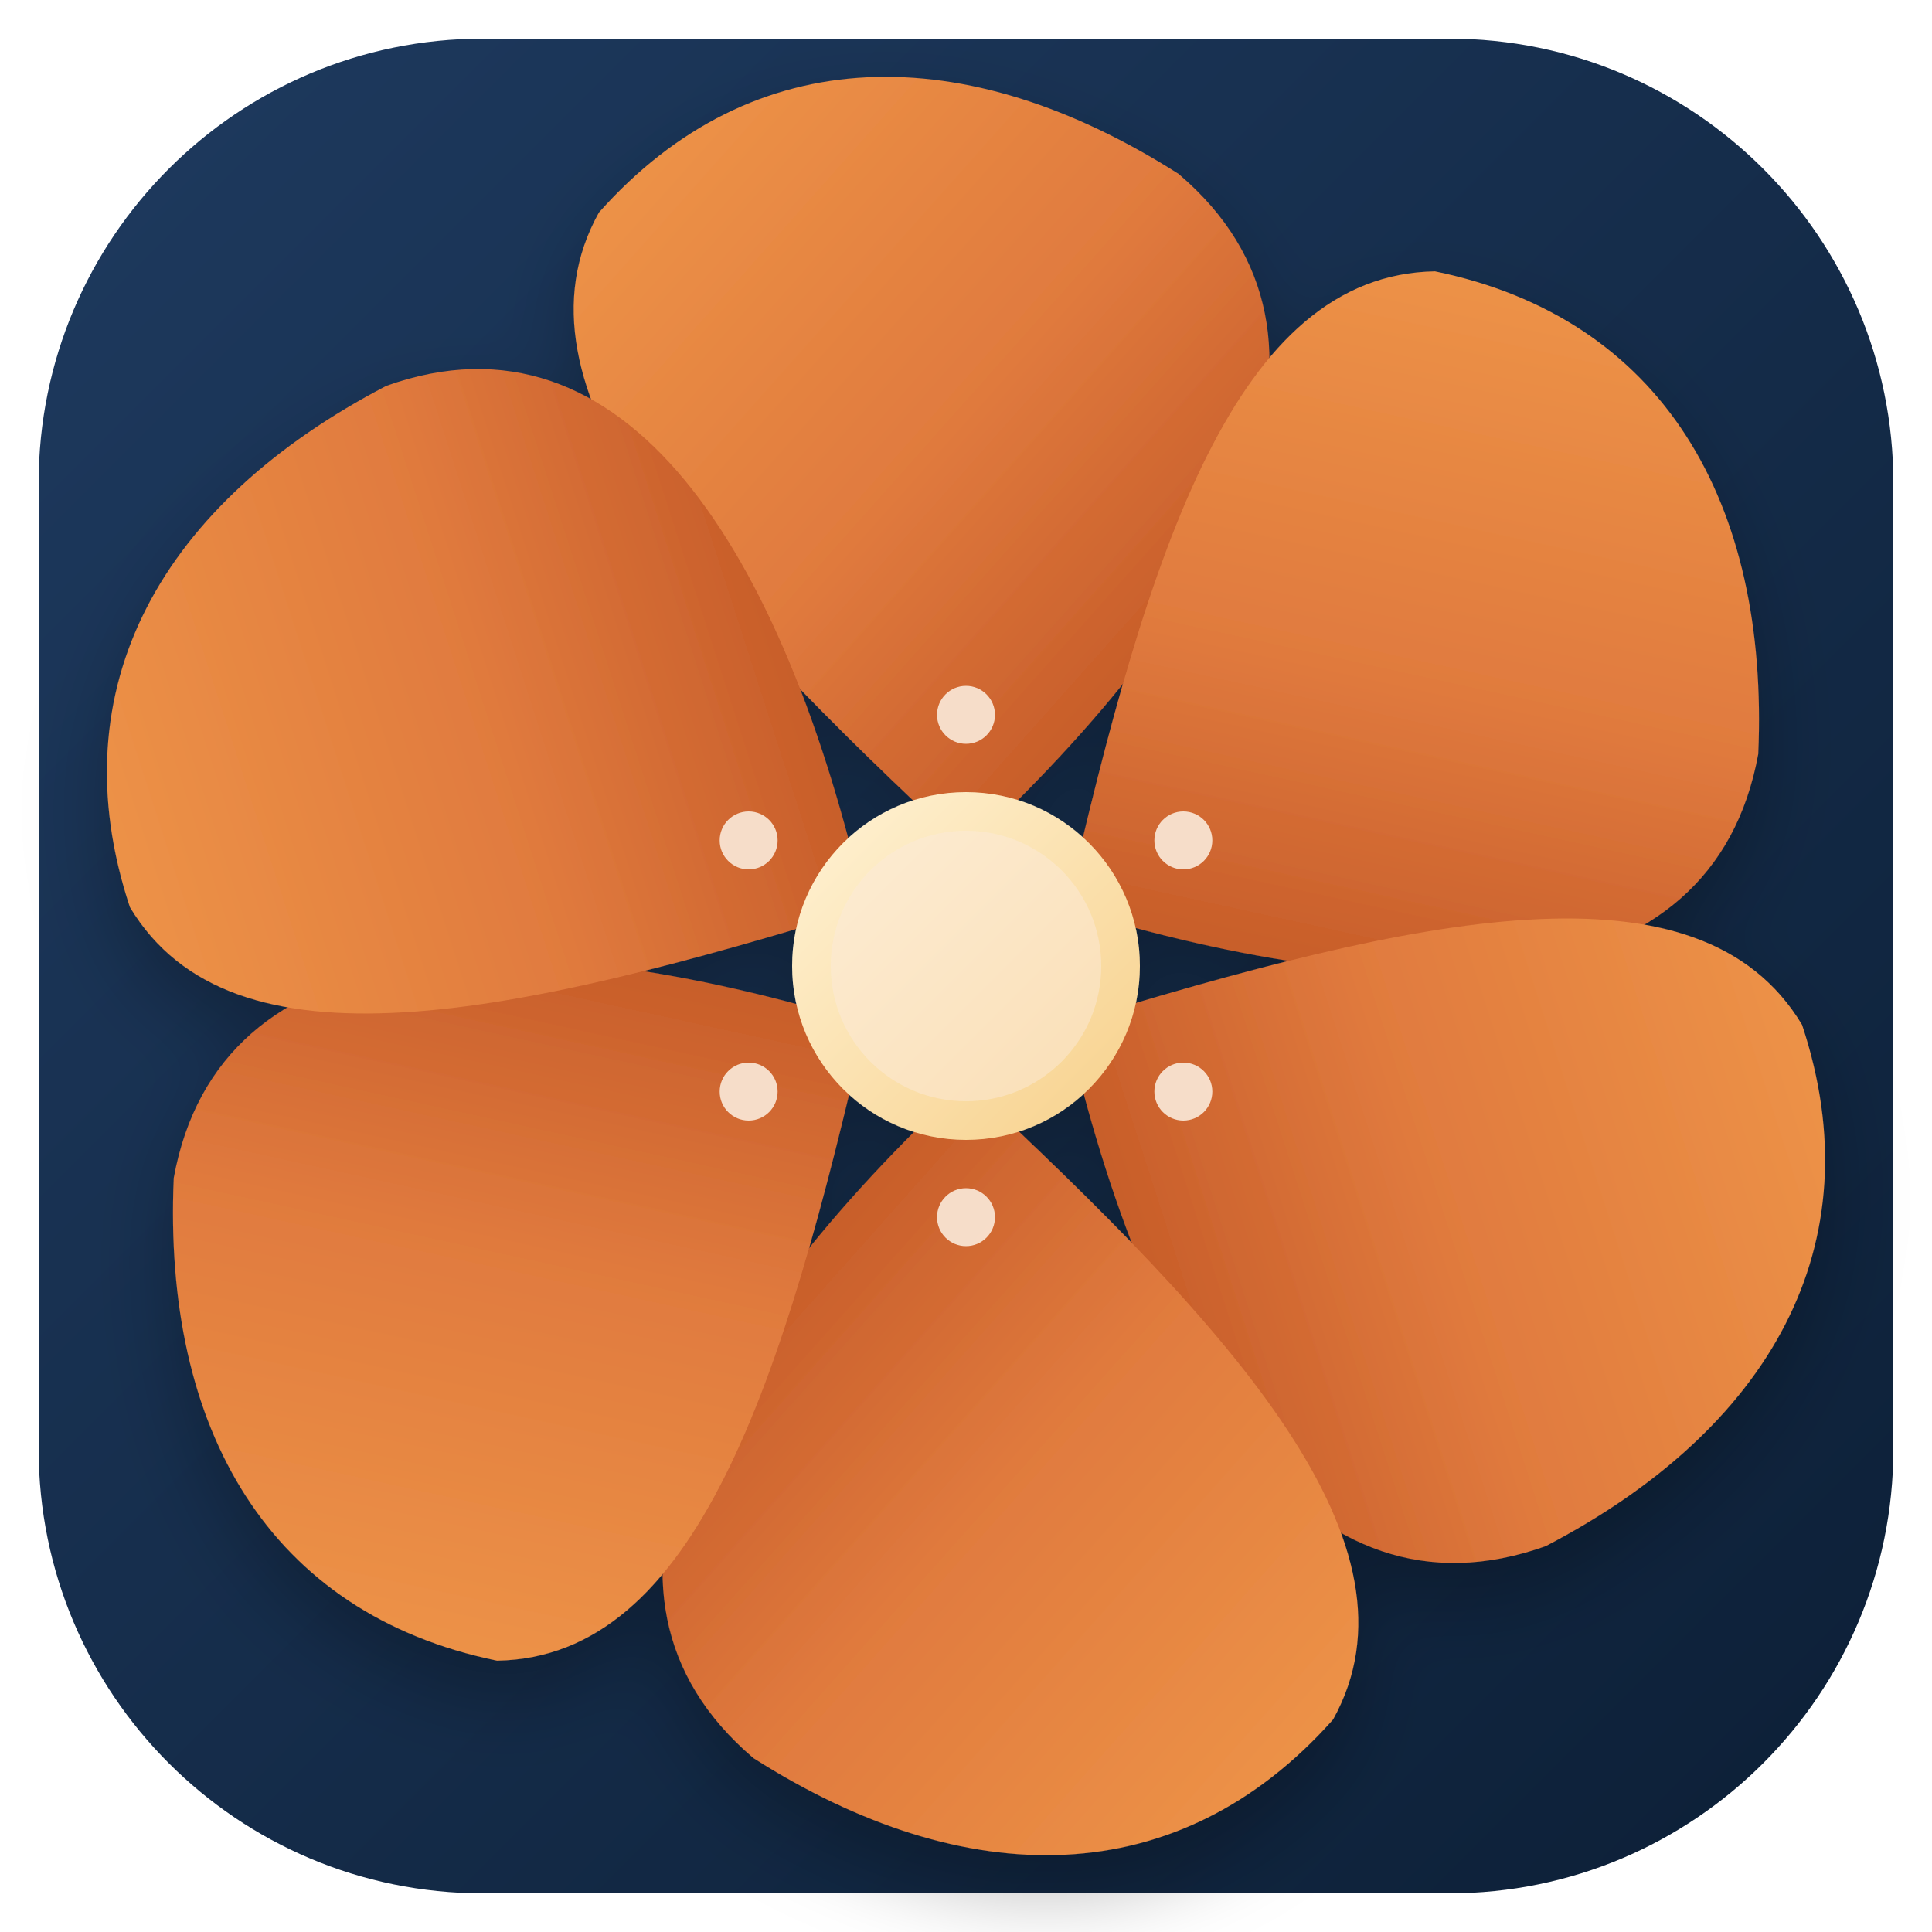
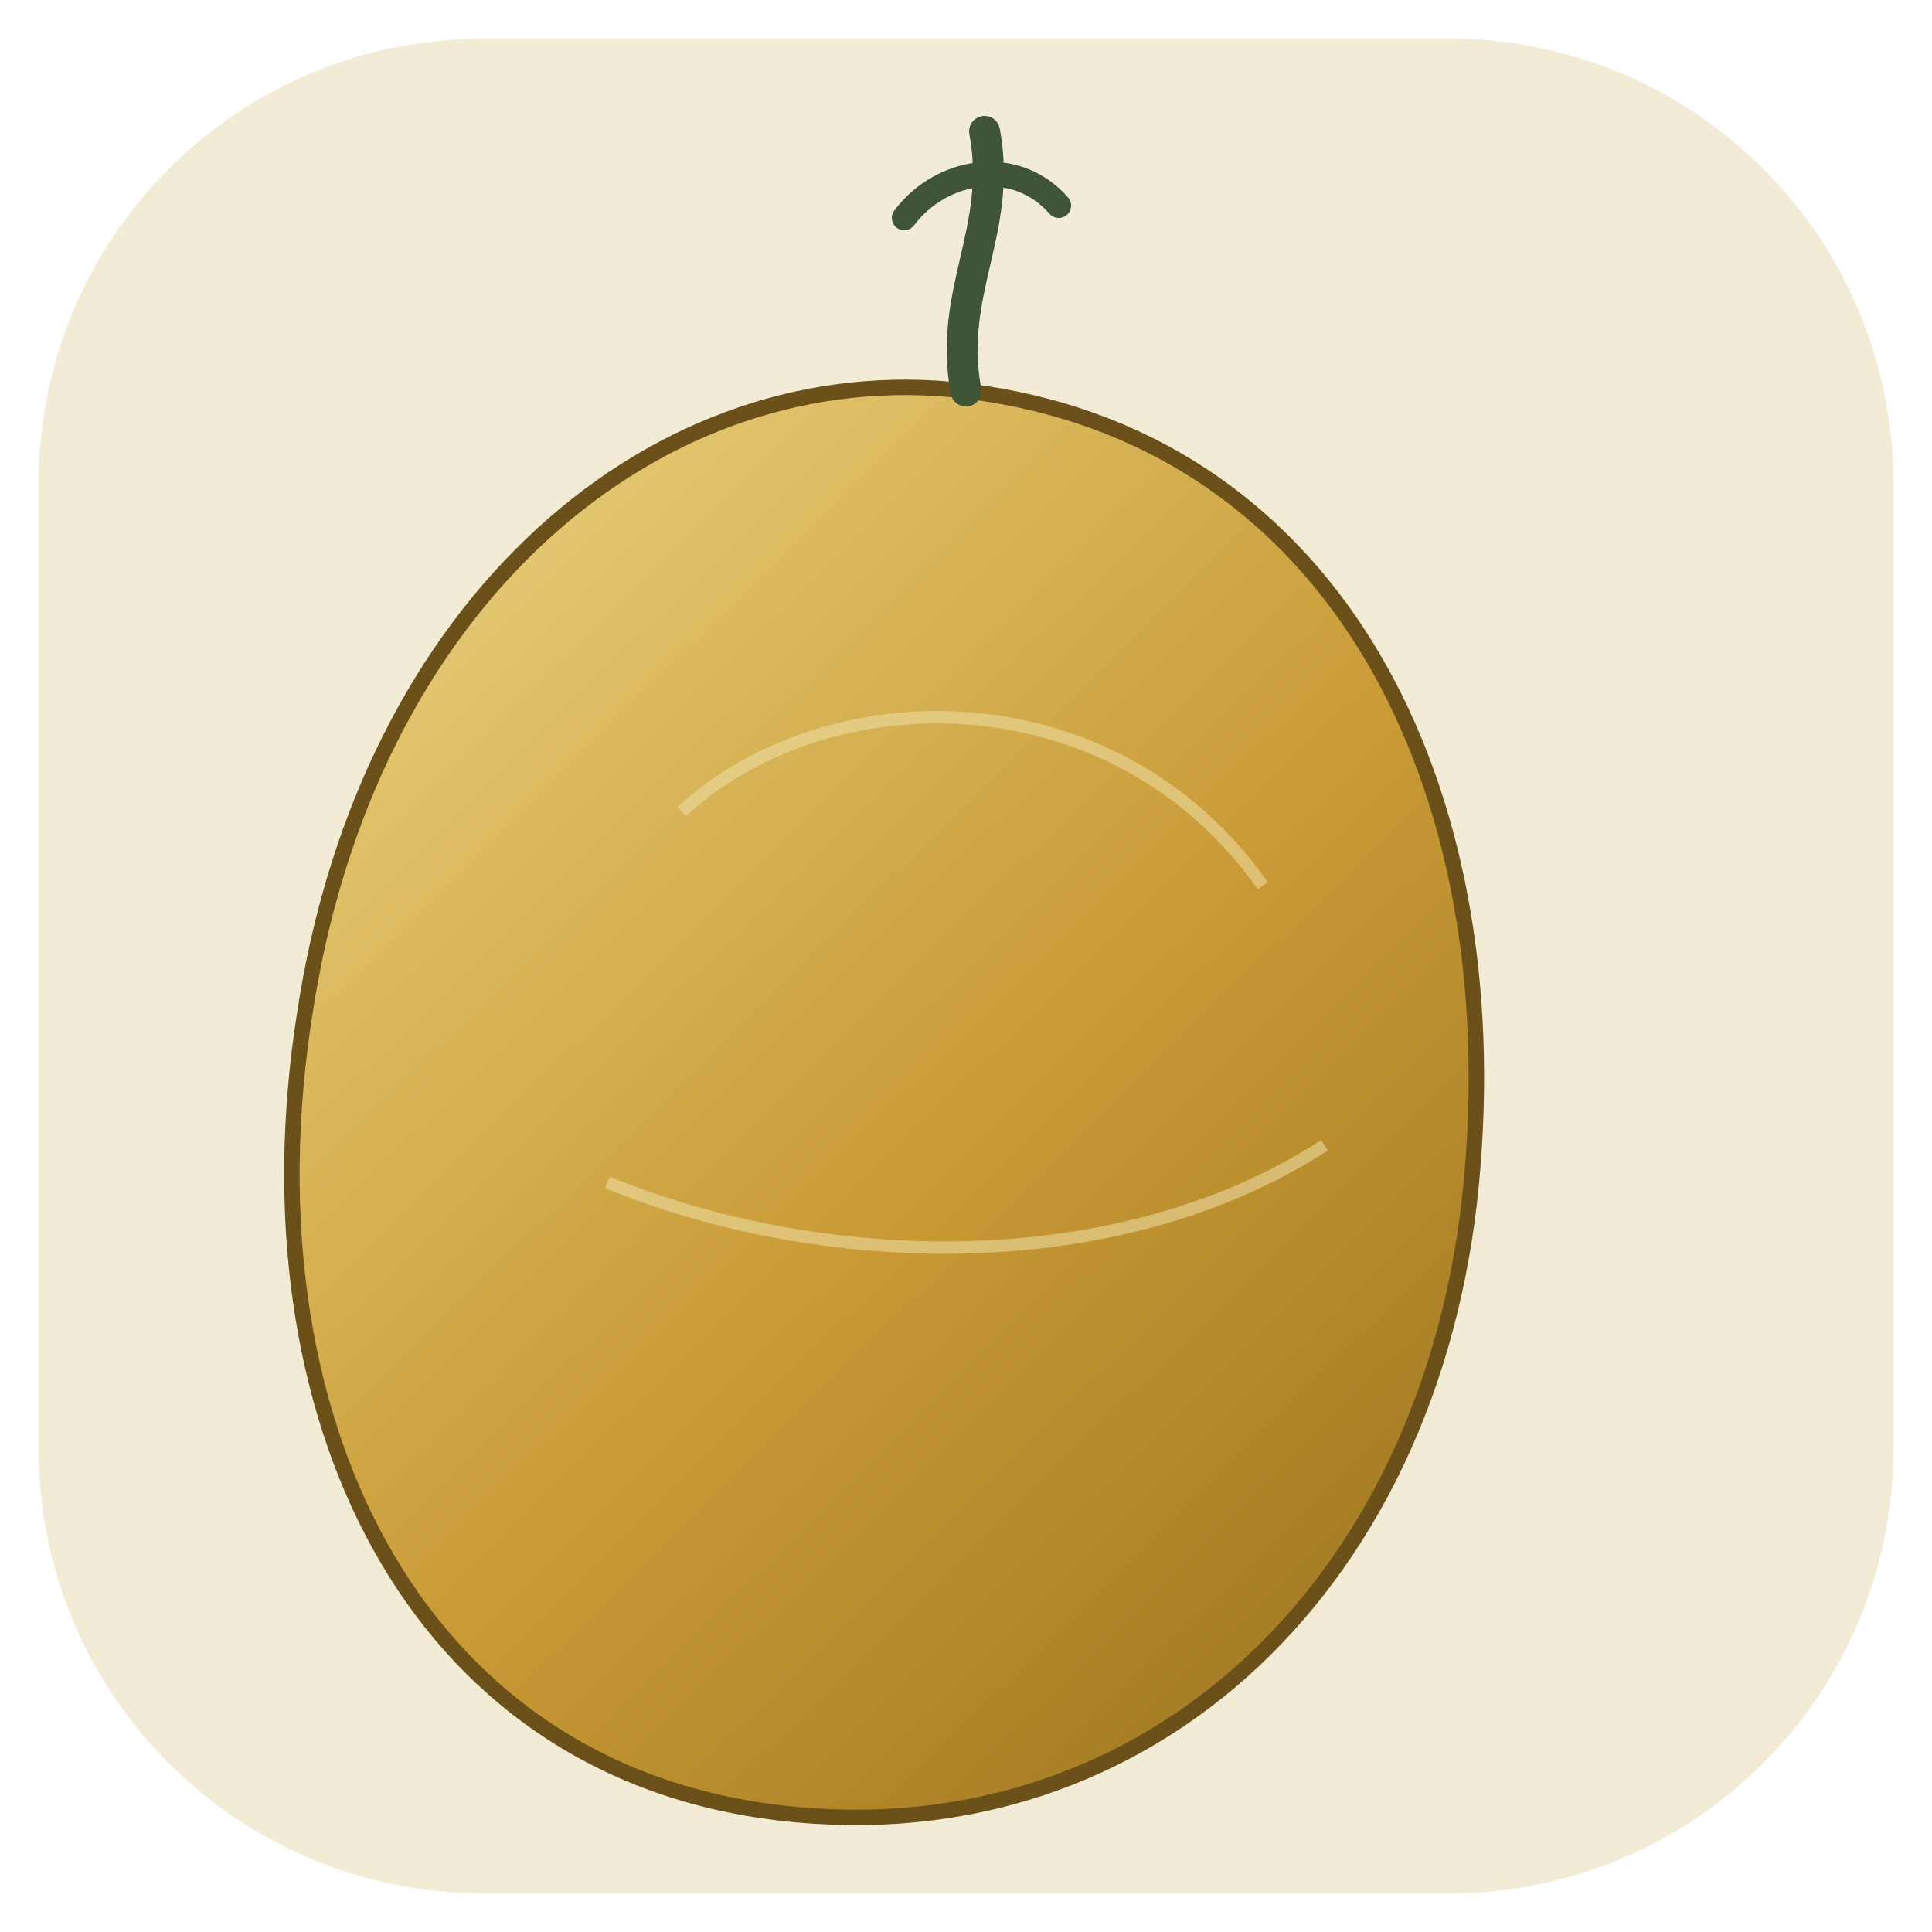
<svg xmlns="http://www.w3.org/2000/svg" viewBox="0 0 200 200">
  <defs>
-     <linearGradient id="bg" x1="0%" y1="0%" x2="100%" y2="100%">
-       <stop offset="0%" stop-color="#1e3a5f" />
-       <stop offset="100%" stop-color="#0c1f36" />
+     <linearGradient id="etrog" x1="10%" y1="0%" x2="90%" y2="100%">
+       <stop offset="0%" stop-color="#e9d27f" />
+       <stop offset="55%" stop-color="#c99a35" />
+       <stop offset="100%" stop-color="#9c7420" />
    </linearGradient>
-     <linearGradient id="petal" x1="0%" y1="0%" x2="100%" y2="100%">
-       <stop offset="0%" stop-color="#f09849" />
-       <stop offset="50%" stop-color="#e07a3e" />
-       <stop offset="100%" stop-color="#b6491b" />
-     </linearGradient>
-     <linearGradient id="centerGrad" x1="0%" y1="0%" x2="100%" y2="100%">
-       <stop offset="0%" stop-color="#fff3d6" />
-       <stop offset="100%" stop-color="#f7d08a" />
-     </linearGradient>
-     <filter id="shadow" x="-20%" y="-20%" width="140%" height="140%">
-       <feDropShadow dx="0" dy="4" stdDeviation="4" flood-color="#000" flood-opacity="0.25" />
-     </filter>
-     <path id="single-petal" d="M 0,-12 C 28,-38 42,-65 22,-82 C 0,-96 -22,-96 -38,-78 C -48,-60 -28,-38 0,-12 Z" />
  </defs>
-   <rect x="4" y="4" width="192" height="192" rx="46" fill="url(#bg)" />
-   <g transform="translate(100,100)" filter="url(#shadow)">
-     <g fill="url(#petal)">
-       <use href="#single-petal" transform="rotate(0)" />
-       <use href="#single-petal" transform="rotate(60)" />
-       <use href="#single-petal" transform="rotate(120)" />
-       <use href="#single-petal" transform="rotate(180)" />
-       <use href="#single-petal" transform="rotate(240)" />
-       <use href="#single-petal" transform="rotate(300)" />
-     </g>
-     <g fill="#fbead9" opacity="0.9">
-       <circle cx="0" cy="-26" r="3" />
-       <circle cx="22.5" cy="-13" r="3" />
-       <circle cx="22.5" cy="13" r="3" />
-       <circle cx="0" cy="26" r="3" />
-       <circle cx="-22.5" cy="13" r="3" />
-       <circle cx="-22.5" cy="-13" r="3" />
-     </g>
-     <circle cx="0" cy="0" r="18" fill="url(#centerGrad)" />
-     <circle cx="0" cy="0" r="14" fill="#fbead9" opacity="0.5" />
+   <rect x="4" y="4" width="192" height="192" rx="46" fill="#f2ecd6" />
+   <g transform="translate(100,116) scale(0.64)">
+     <path d="M0,-118 C58,-111 87,-57 82,7 C77,74 30,119 -30,112 C-90,105 -117,47 -107,-17 C-97,-84 -50,-124 0,-118 Z" fill="url(#etrog)" stroke="#6b501a" stroke-width="2.5" />
+     <path d="M-46,-50 C-22,-72 24,-72 48,-38" fill="none" stroke="#efe0a8" stroke-width="2" opacity="0.55" />
+     <path d="M-58,10 C-24,24 24,26 58,4" fill="none" stroke="#efe0a8" stroke-width="2" opacity="0.55" />
+     <path d="M0,-118 C-3,-134 6,-144 3,-160" fill="none" stroke="#3f5536" stroke-width="5" stroke-linecap="round" />
+     <path d="M-10,-146 C-4,-154 8,-156 15,-148" fill="none" stroke="#3f5536" stroke-width="4" stroke-linecap="round" />
  </g>
</svg>
